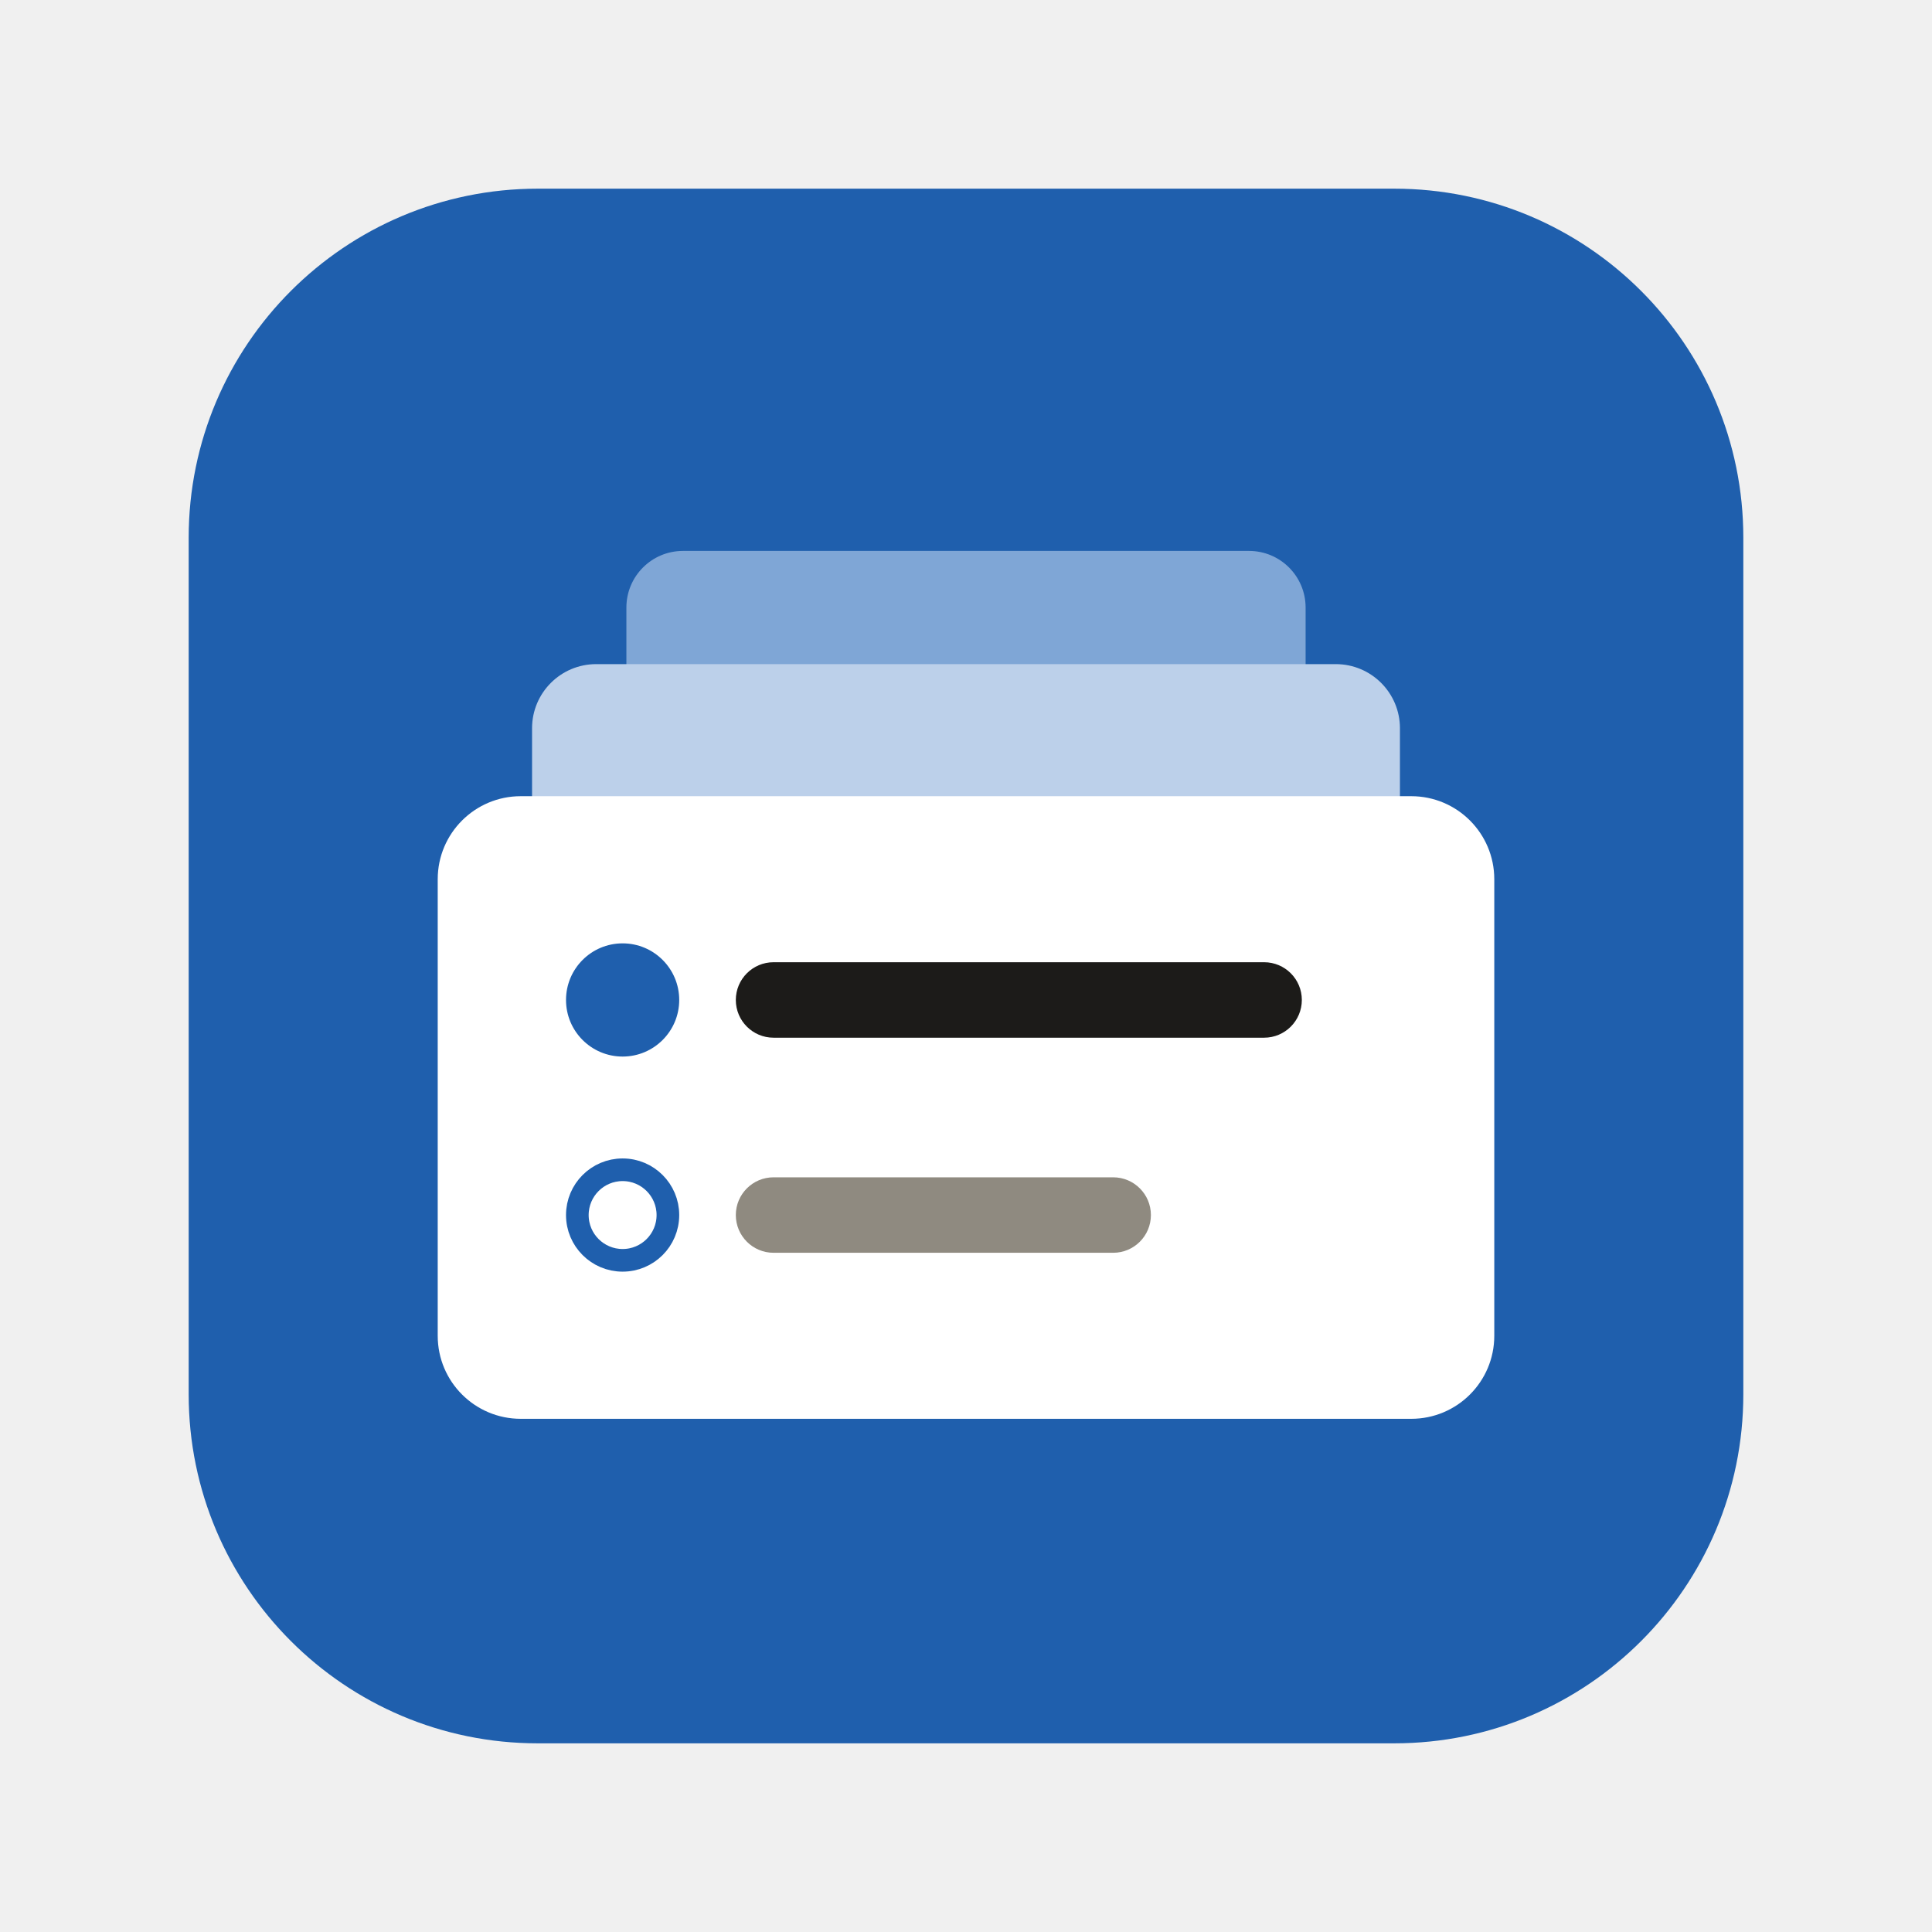
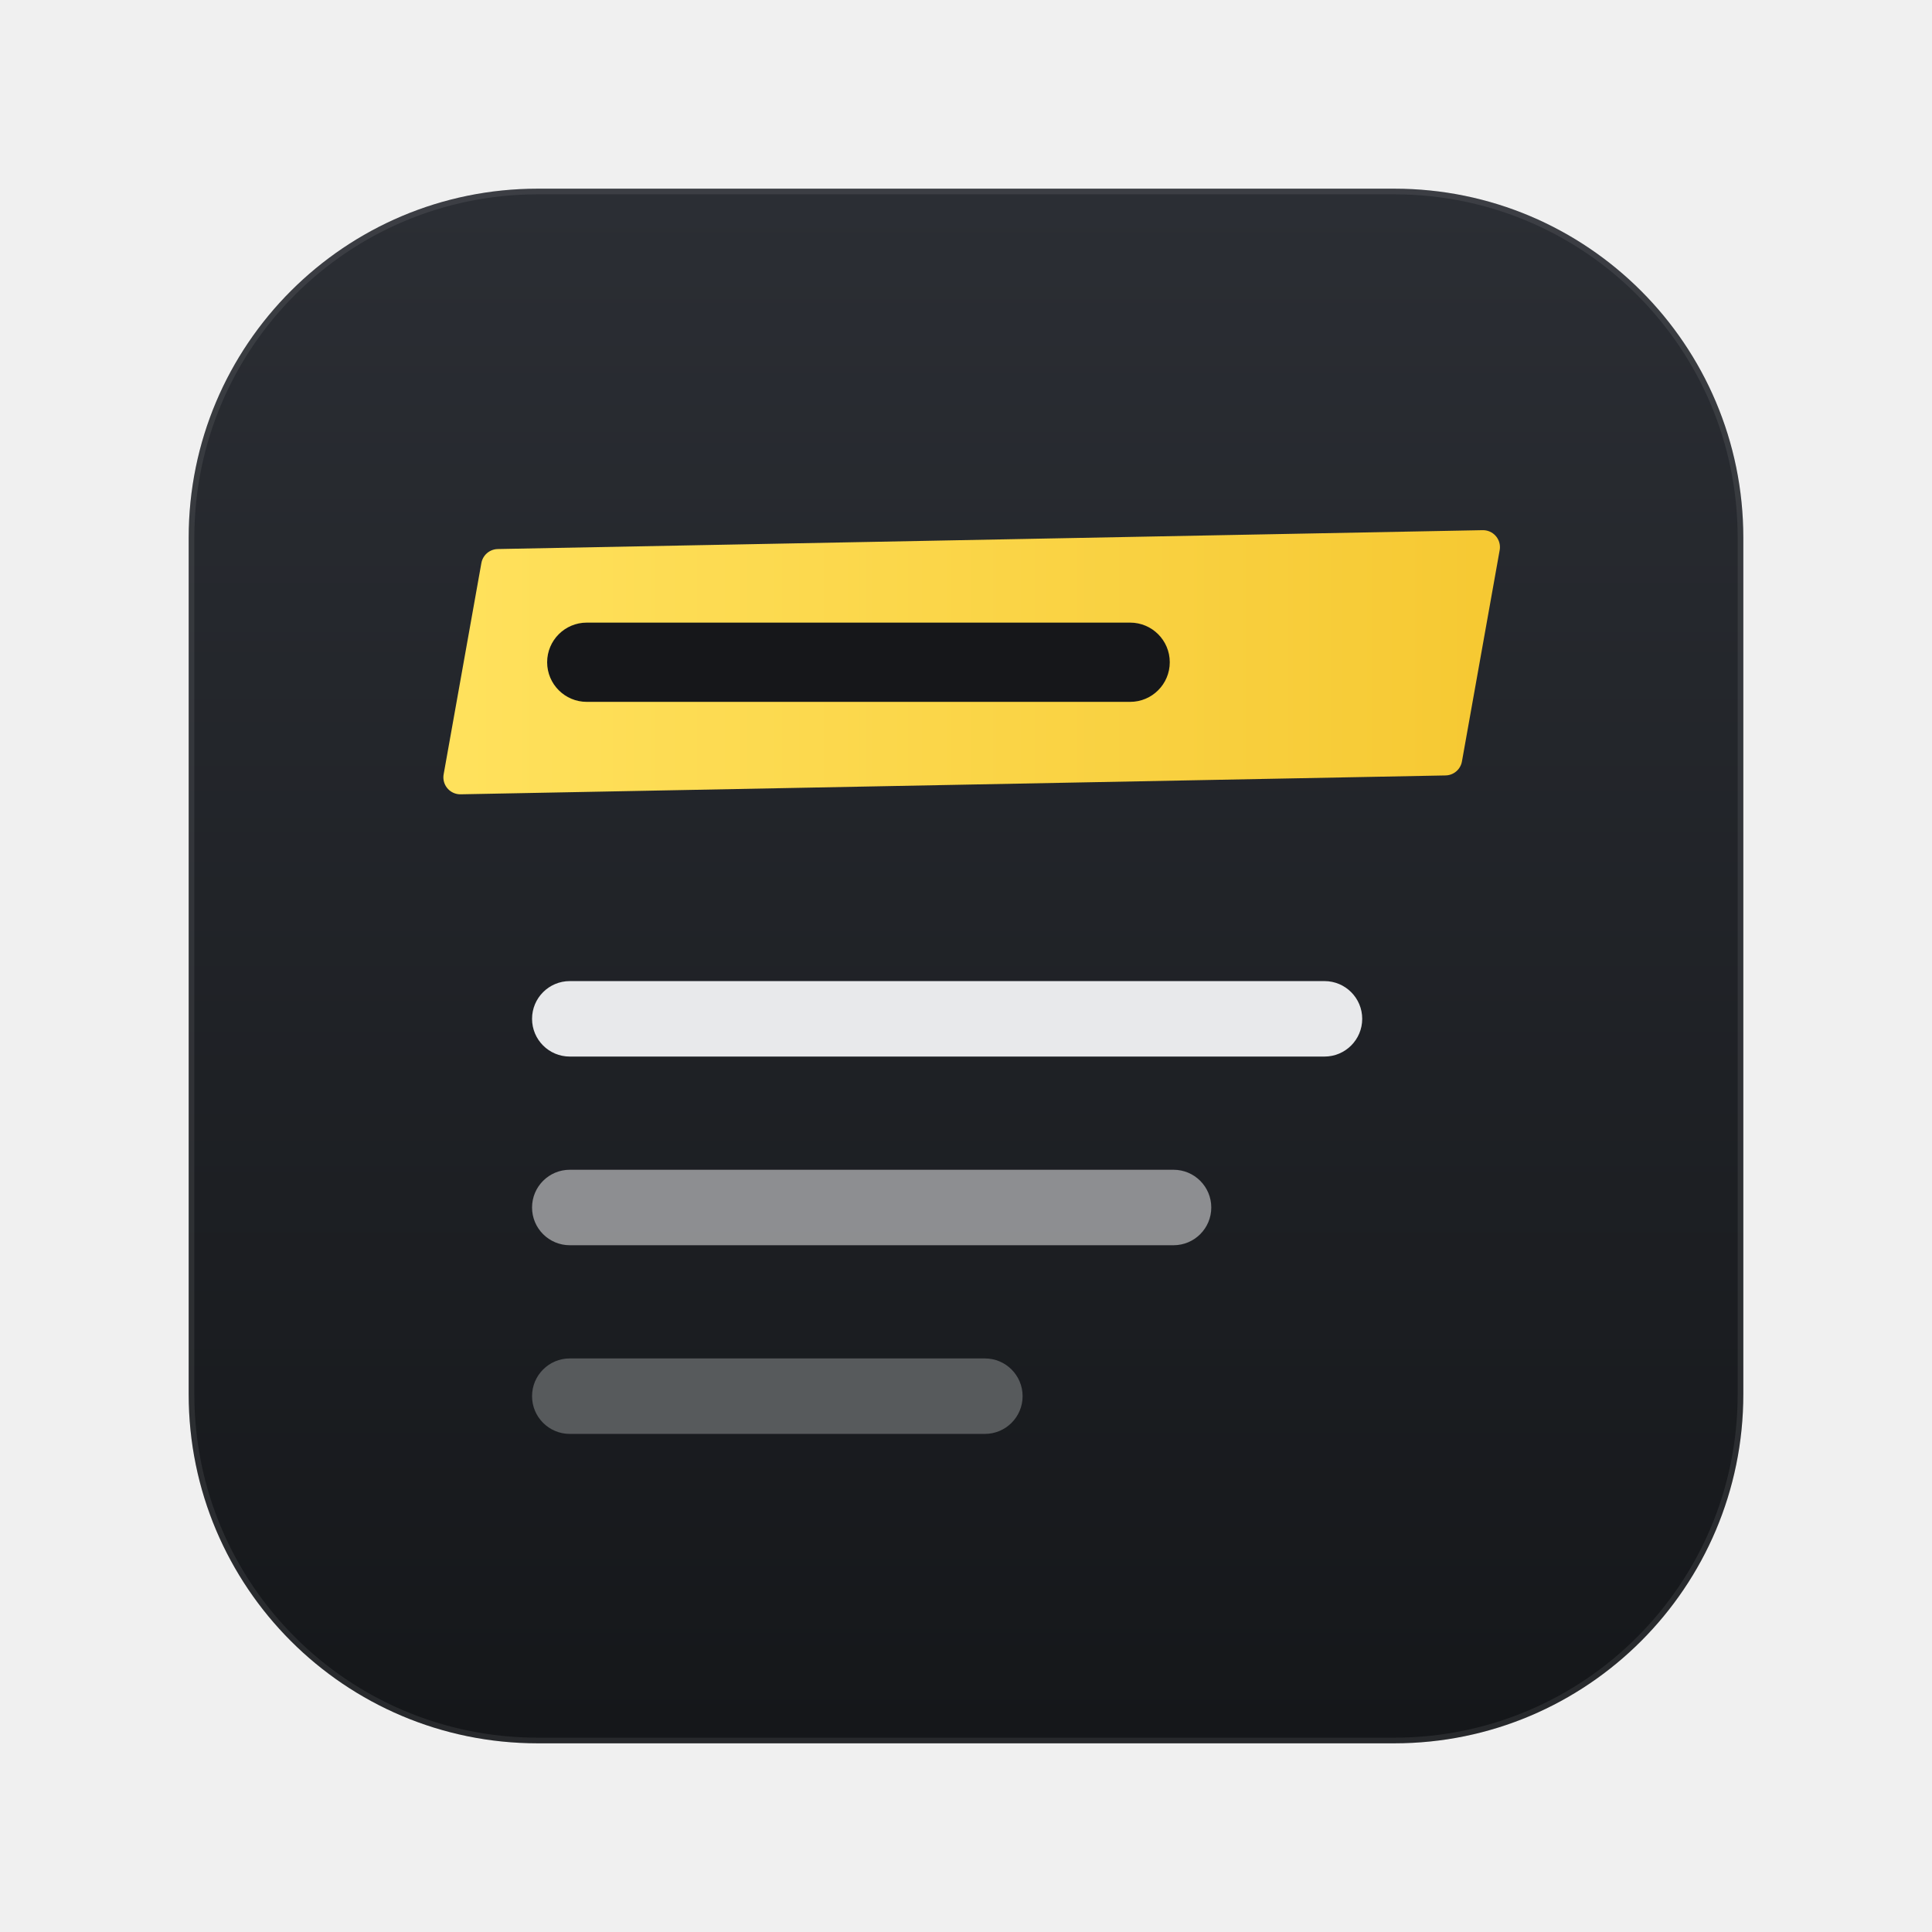
<svg xmlns="http://www.w3.org/2000/svg" viewBox="0 0 1024 1024">
-   <rect x="100" y="100" width="824" height="824" rx="185" fill="#1F5FAD" />
-   <rect x="332" y="292" width="360" height="110" rx="30" fill="#7FA6D6" />
-   <rect x="282" y="352" width="460" height="130" rx="34" fill="#BCD0EA" />
-   <rect x="232" y="422" width="560" height="330" rx="44" fill="#FFFFFF" />
-   <circle cx="330" cy="530" r="30" fill="#1F5FAD" />
-   <rect x="390" y="510" width="300" height="40" rx="20" fill="#1C1B19" />
-   <circle cx="330" cy="644" r="24" fill="none" stroke="#1F5FAD" stroke-width="12" />
-   <rect x="390" y="624" width="220" height="40" rx="20" fill="#8F8A80" />
+   <defs>
+     <linearGradient id="tile" x1="0" y1="0" x2="0" y2="1">
+       <stop offset="0" stop-color="#2B2E34" />
+       <stop offset="1" stop-color="#15171A" />
+     </linearGradient>
+     <linearGradient id="hl" x1="0" y1="0" x2="1" y2="0">
+       <stop offset="0" stop-color="#FFE15C" />
+       <stop offset="1" stop-color="#F6C933" />
+     </linearGradient>
+   </defs>
+   <rect x="100" y="100" width="824" height="824" rx="185" fill="url(#tile)" />
+   <rect x="101.5" y="101.5" width="821" height="821" rx="183.5" fill="none" stroke="#FFFFFF" stroke-opacity=".08" stroke-width="3" />
+   <polygon points="244,412 264,300 786,290 766,402" fill="url(#hl)" stroke="url(#hl)" stroke-width="18" stroke-linejoin="round" />
+   <rect x="290" y="330" width="330" height="42" rx="21" fill="#16171A" />
+   <rect x="282" y="520" width="440" height="40" rx="20" fill="#E8E9EB" />
+   <rect x="282" y="620" width="360" height="40" rx="20" fill="#E8E9EB" fill-opacity=".55" />
+   <rect x="282" y="720" width="260" height="40" rx="20" fill="#E8E9EB" fill-opacity=".3" />
</svg>
